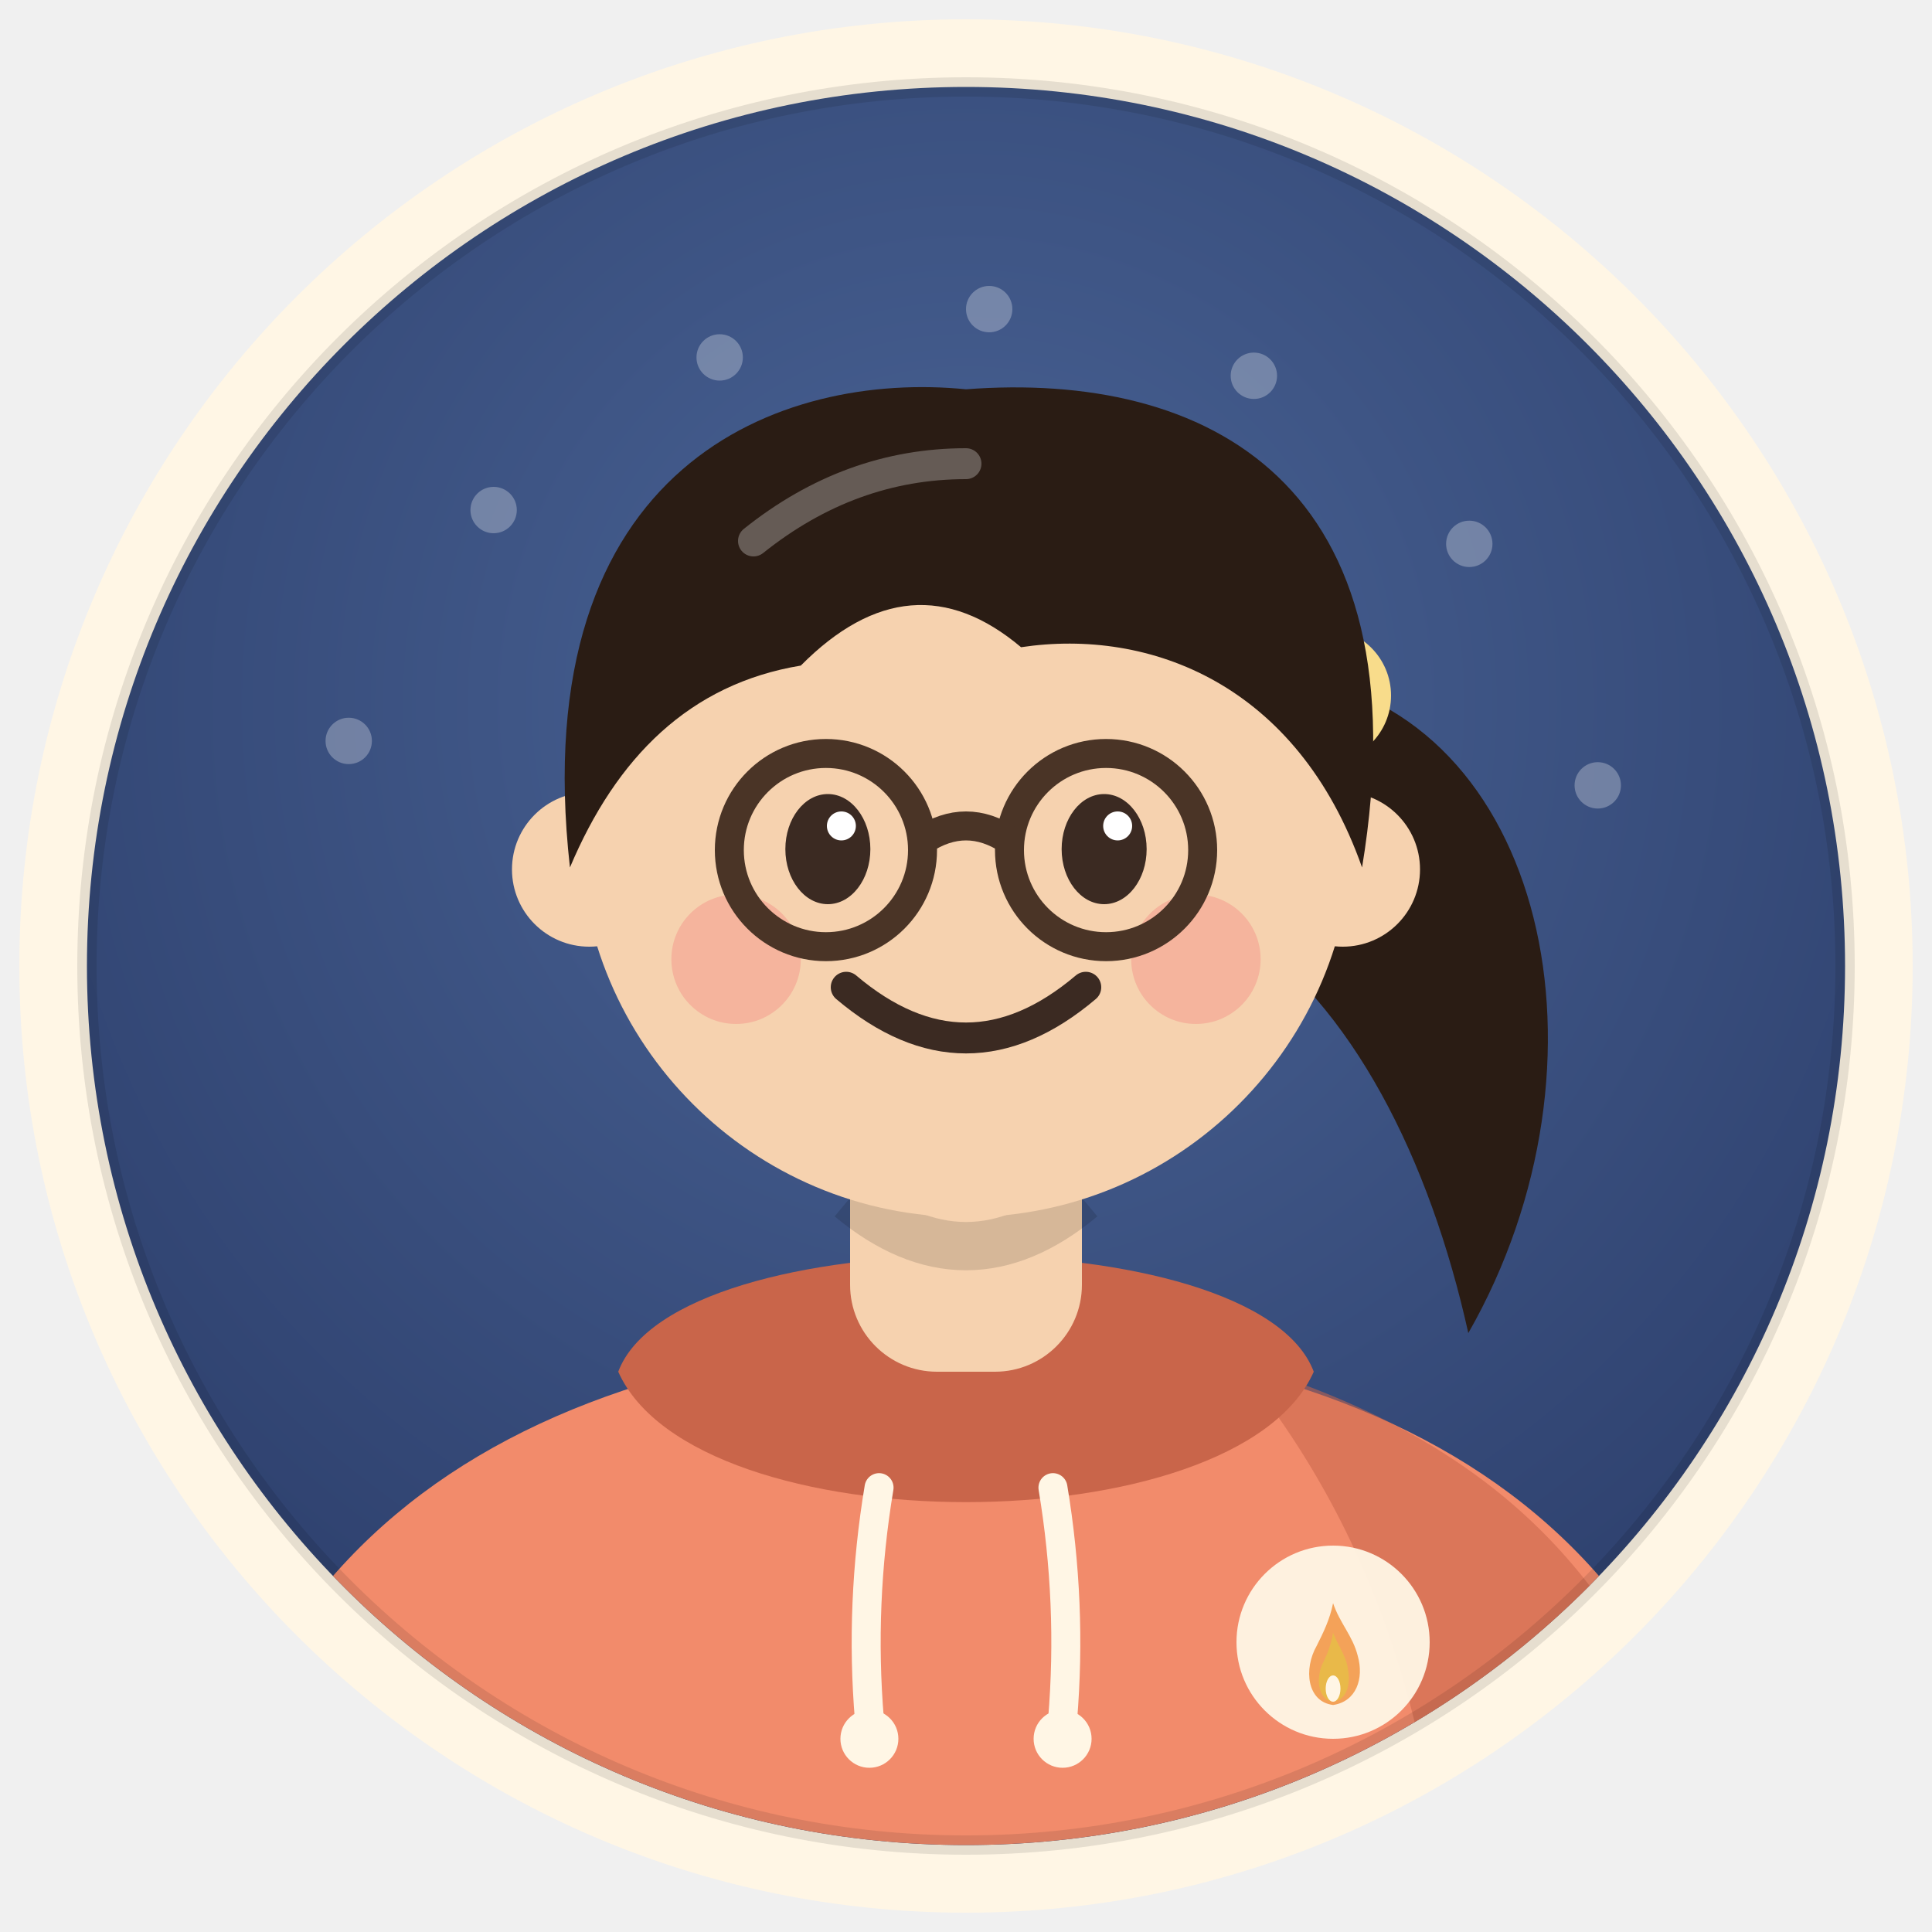
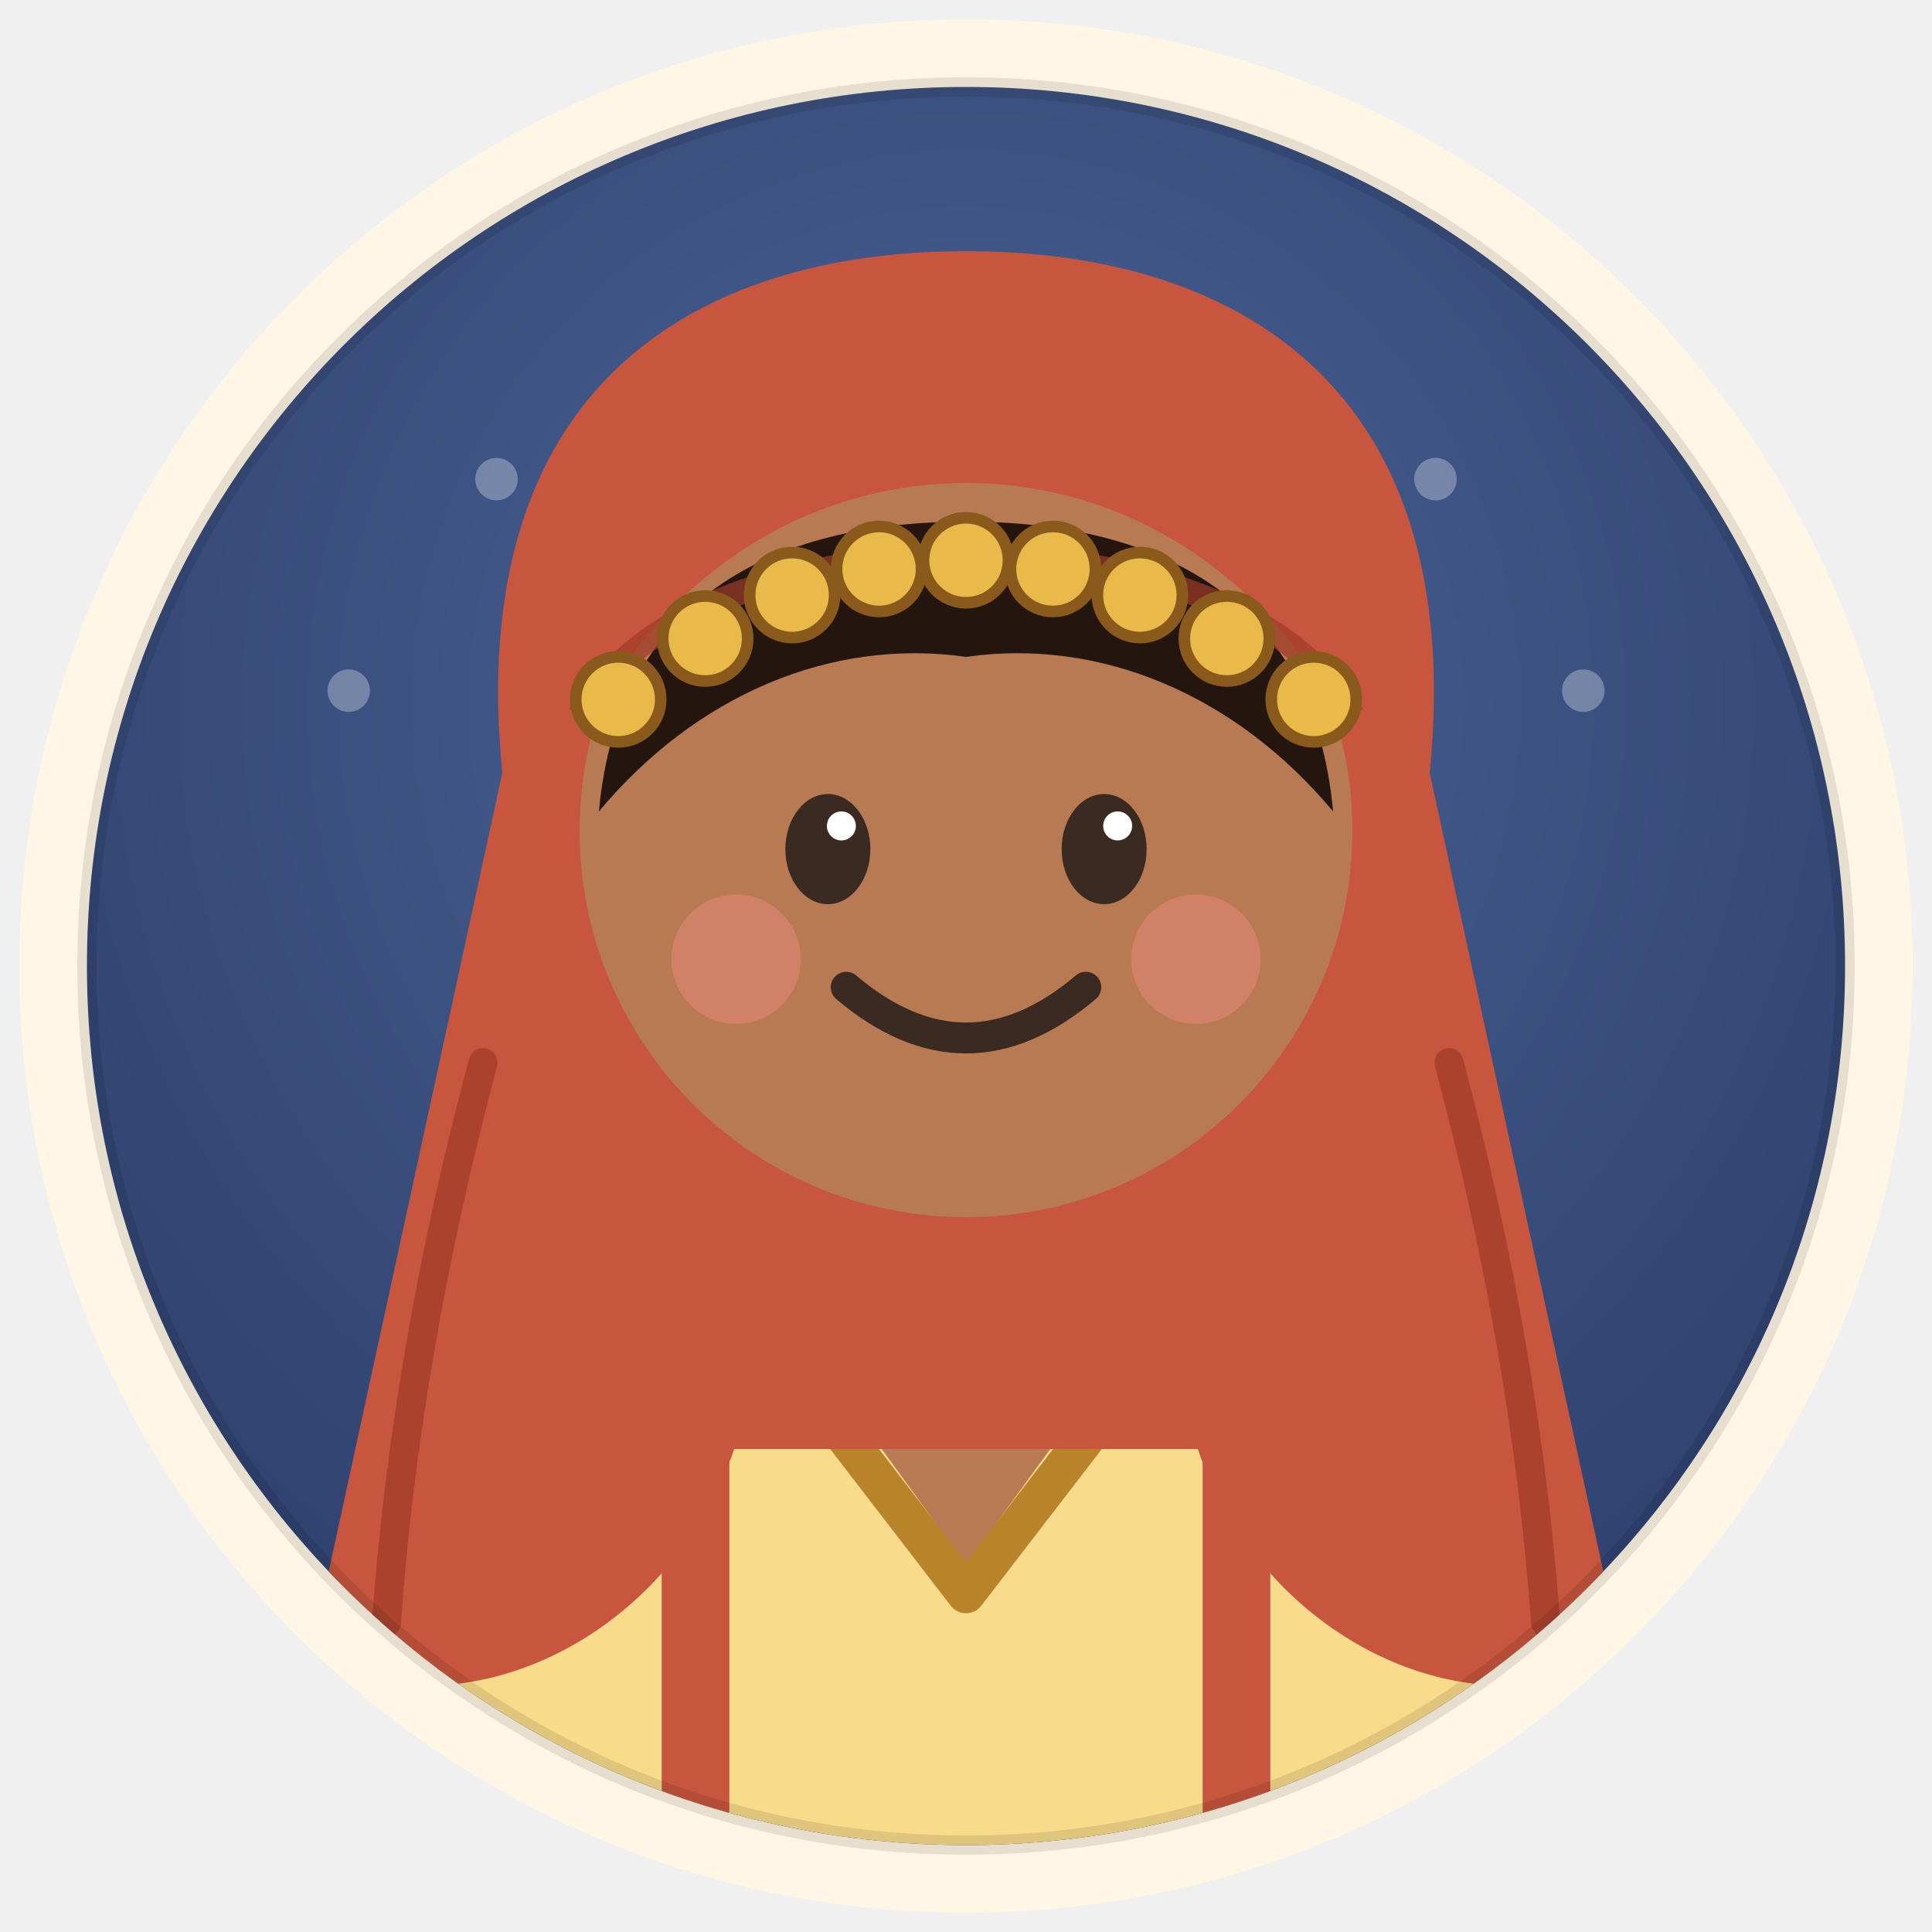
<svg xmlns="http://www.w3.org/2000/svg" viewBox="0 0 200 200" width="200" height="200">
  <defs>
    <radialGradient id="av7-bg" cx="0.5" cy="0.35" r="0.7">
      <stop offset="0" stop-color="#4A6496" />
      <stop offset="1" stop-color="#2C3E6B" />
    </radialGradient>
    <clipPath id="av7-cl">
      <circle cx="100" cy="100" r="91" />
    </clipPath>
  </defs>
  <circle cx="100" cy="100" r="98" fill="#FFF6E5" />
  <circle cx="100" cy="100" r="91" fill="url(#av7-bg)" />
  <g clip-path="url(#av7-cl)">
-     <circle cx="36.1" cy="76.7" r="2.4" fill="#FFFFFF" opacity=".28" />
-     <circle cx="51.1" cy="52.8" r="2.4" fill="#FFFFFF" opacity=".28" />
-     <circle cx="74.5" cy="37.0" r="2.4" fill="#FFFFFF" opacity=".28" />
-     <circle cx="102.4" cy="32.0" r="2.4" fill="#FFFFFF" opacity=".28" />
-     <circle cx="129.8" cy="38.9" r="2.4" fill="#FFFFFF" opacity=".28" />
-     <circle cx="152.1" cy="56.3" r="2.4" fill="#FFFFFF" opacity=".28" />
-     <circle cx="165.4" cy="81.3" r="2.4" fill="#FFFFFF" opacity=".28" />
-     <path d="M134,70 C160,74 168,110 152,138 C148,120 140,104 128,96Z" fill="#2A1C14" />
-     <circle cx="137" cy="72" r="7" fill="#F8DC8B" />
-     <path d="M18,210 C20,162 50,140 100,138 C150,140 180,162 182,210 Z" fill="#F28B6B" />
-     <path d="M128,141 C158,150 176,168 180,210 L150,210 C150,180 142,158 128,141Z" fill="#C9654A" opacity=".55" />
-     <path d="M64,142 C70,126 130,126 136,142 C128,160 72,160 64,142Z" fill="#C9654A" />
-     <rect x="88" y="108" width="24" height="34" rx="9" fill="#F6D2AF" />
-     <path d="M88,124 Q100,134 112,124" fill="none" stroke="#000" stroke-opacity=".13" stroke-width="5" />
-     <path d="M91,154 Q89,166 90,178 M109,154 Q111,166 110,178" fill="none" stroke="#FFF6E5" stroke-width="3" stroke-linecap="round" />
-     <circle cx="90" cy="180" r="3" fill="#FFF6E5" />
-     <circle cx="110" cy="180" r="3" fill="#FFF6E5" />
-     <circle cx="138" cy="170" r="10" fill="#FFF6E5" opacity=".95" />
-     <g>
-       <g transform="translate(138,176.5) scale(0.17)">
-         <g class="">
-           <path d="M0,0 C-16,-2 -18,-22 -10,-36 C-6,-44 -2,-52 0,-62 C4,-50 12,-42 15,-30 C19,-16 14,-2 0,0Z" fill="#F4A259" />
-           <path d="M0,-2 C-9,-3 -11,-16 -6,-26 C-3,-32 -1,-38 0,-44 C3,-36 8,-30 9,-22 C11,-12 8,-3 0,-2Z" fill="#E9B949" />
-           <ellipse cx="0" cy="-10" rx="4.5" ry="8" fill="#FFF6E5" />
-         </g>
-       </g>
-     </g>
-     <circle cx="61" cy="90" r="8" fill="#F6D2AF" />
-     <circle cx="139" cy="90" r="8" fill="#F6D2AF" />
-     <circle cx="100" cy="86" r="40" fill="#F6D2AF" />
+     <circle cx="36.1" cy="71.5" r="2.2" fill="#FFFFFF" opacity=".3" />
+     <circle cx="51.4" cy="49.6" r="2.2" fill="#FFFFFF" opacity=".3" />
+     <circle cx="73.8" cy="35.1" r="2.2" fill="#FFFFFF" opacity=".3" />
+     <circle cx="100.0" cy="30.0" r="2.2" fill="#FFFFFF" opacity=".3" />
+     <circle cx="126.2" cy="35.1" r="2.2" fill="#FFFFFF" opacity=".3" />
+     <circle cx="148.6" cy="49.6" r="2.2" fill="#FFFFFF" opacity=".3" />
+     <circle cx="163.9" cy="71.5" r="2.2" fill="#FFFFFF" opacity=".3" />
+     <path d="M16,214 C18,164 50,142 100,140 C150,142 182,164 184,214 Z" fill="#F8DC8B" />
+     <path d="M72,146 V214 M128,146 V214" stroke="#C8553D" stroke-width="7" />
+     <path d="M84,140 L100,162 L116,140 Z" fill="#B87A52" />
+     <path d="M80,139 L100,165 L120,139" fill="none" stroke="#B9832A" stroke-width="4" stroke-linejoin="round" />
+     <rect x="88" y="108" width="24" height="36" rx="9" fill="#B87A52" />
+     <path d="M88,124 Q100,134 112,124" fill="none" stroke="#000" stroke-opacity=".14" stroke-width="5" />
+     <path d="M52,80 C48,40 72,26 100,26 C128,26 152,40 148,80 L168,172 C150,180 130,168 124,150 L76,150 C70,168 50,180 32,172 Z" fill="#C8553D" />
+     <path d="M50,110 Q42,140 40,168 M150,110 Q158,140 160,168" fill="none" stroke="#9C3B28" stroke-width="3" stroke-linecap="round" opacity=".7" />
+     <circle cx="100" cy="86" r="40" fill="#B87A52" />
    <ellipse cx="85.7" cy="87.9" rx="4.4" ry="5.7" fill="#3B2A22" />
    <ellipse cx="114.3" cy="87.9" rx="4.4" ry="5.7" fill="#3B2A22" />
    <circle cx="87.1" cy="85.5" r="1.5" fill="#fff" />
    <circle cx="115.7" cy="85.5" r="1.5" fill="#fff" />
    <path d="M87.6,102.2 Q100.0,112.7 112.4,102.2" fill="none" stroke="#3B2A22" stroke-width="3.2" stroke-linecap="round" />
    <circle cx="76.2" cy="99.3" r="6.7" fill="#F28B82" opacity=".42" />
    <circle cx="123.8" cy="99.3" r="6.7" fill="#F28B82" opacity=".42" />
-     <path d="M59.0,89.8 C54.3,47.9 81.0,38.4 100.0,40.3 C124.8,38.4 147.6,49.8 141.0,89.8 C134.3,70.8 119.0,65.0 105.7,67.0 Q94.3,57.4 82.9,68.9 C71.4,70.8 63.8,78.4 59.0,89.8Z" fill="#2A1C14" />
-     <path d="M78,56 Q88,48 100,48" fill="none" stroke="#FFFFFF" stroke-width="3.2" stroke-linecap="round" opacity=".28" />
-     <g fill="none" stroke="#4A3426" stroke-width="3">
-       <circle cx="85.5" cy="88" r="10" />
-       <circle cx="114.5" cy="88" r="10" />
-       <path d="M95.5,87 Q100,84 104.5,87" />
-     </g>
+     <path d="M62,84 C64,62 80,54 100,54 C120,54 136,62 138,84 C128,72 114,66 100,68 C86,66 72,72 62,84Z" fill="#24160F" />
+     <path d="M56,88 C52,46 76,30 100,30 C124,30 148,46 144,88 C138,64 120,50 100,50 C80,50 62,64 56,88Z" fill="#C8553D" />
+     <path d="M60,74 C72,52 128,52 140,74" fill="none" stroke="#9C3B28" stroke-width="2.5" opacity=".7" />
+     <circle cx="64" cy="72.4" r="4.4" fill="#E9B949" stroke="#8A5A1C" stroke-width="1.2" />
+     <circle cx="73" cy="66.1" r="4.4" fill="#E9B949" stroke="#8A5A1C" stroke-width="1.2" />
+     <circle cx="82" cy="61.6" r="4.4" fill="#E9B949" stroke="#8A5A1C" stroke-width="1.2" />
+     <circle cx="91" cy="58.9" r="4.4" fill="#E9B949" stroke="#8A5A1C" stroke-width="1.2" />
+     <circle cx="100" cy="58.0" r="4.4" fill="#E9B949" stroke="#8A5A1C" stroke-width="1.2" />
+     <circle cx="109" cy="58.9" r="4.4" fill="#E9B949" stroke="#8A5A1C" stroke-width="1.2" />
+     <circle cx="118" cy="61.6" r="4.4" fill="#E9B949" stroke="#8A5A1C" stroke-width="1.2" />
+     <circle cx="127" cy="66.1" r="4.4" fill="#E9B949" stroke="#8A5A1C" stroke-width="1.2" />
+     <circle cx="136" cy="72.4" r="4.4" fill="#E9B949" stroke="#8A5A1C" stroke-width="1.2" />
  </g>
  <circle cx="100" cy="100" r="91" fill="none" stroke="#000" stroke-opacity=".1" stroke-width="2" />
</svg>
